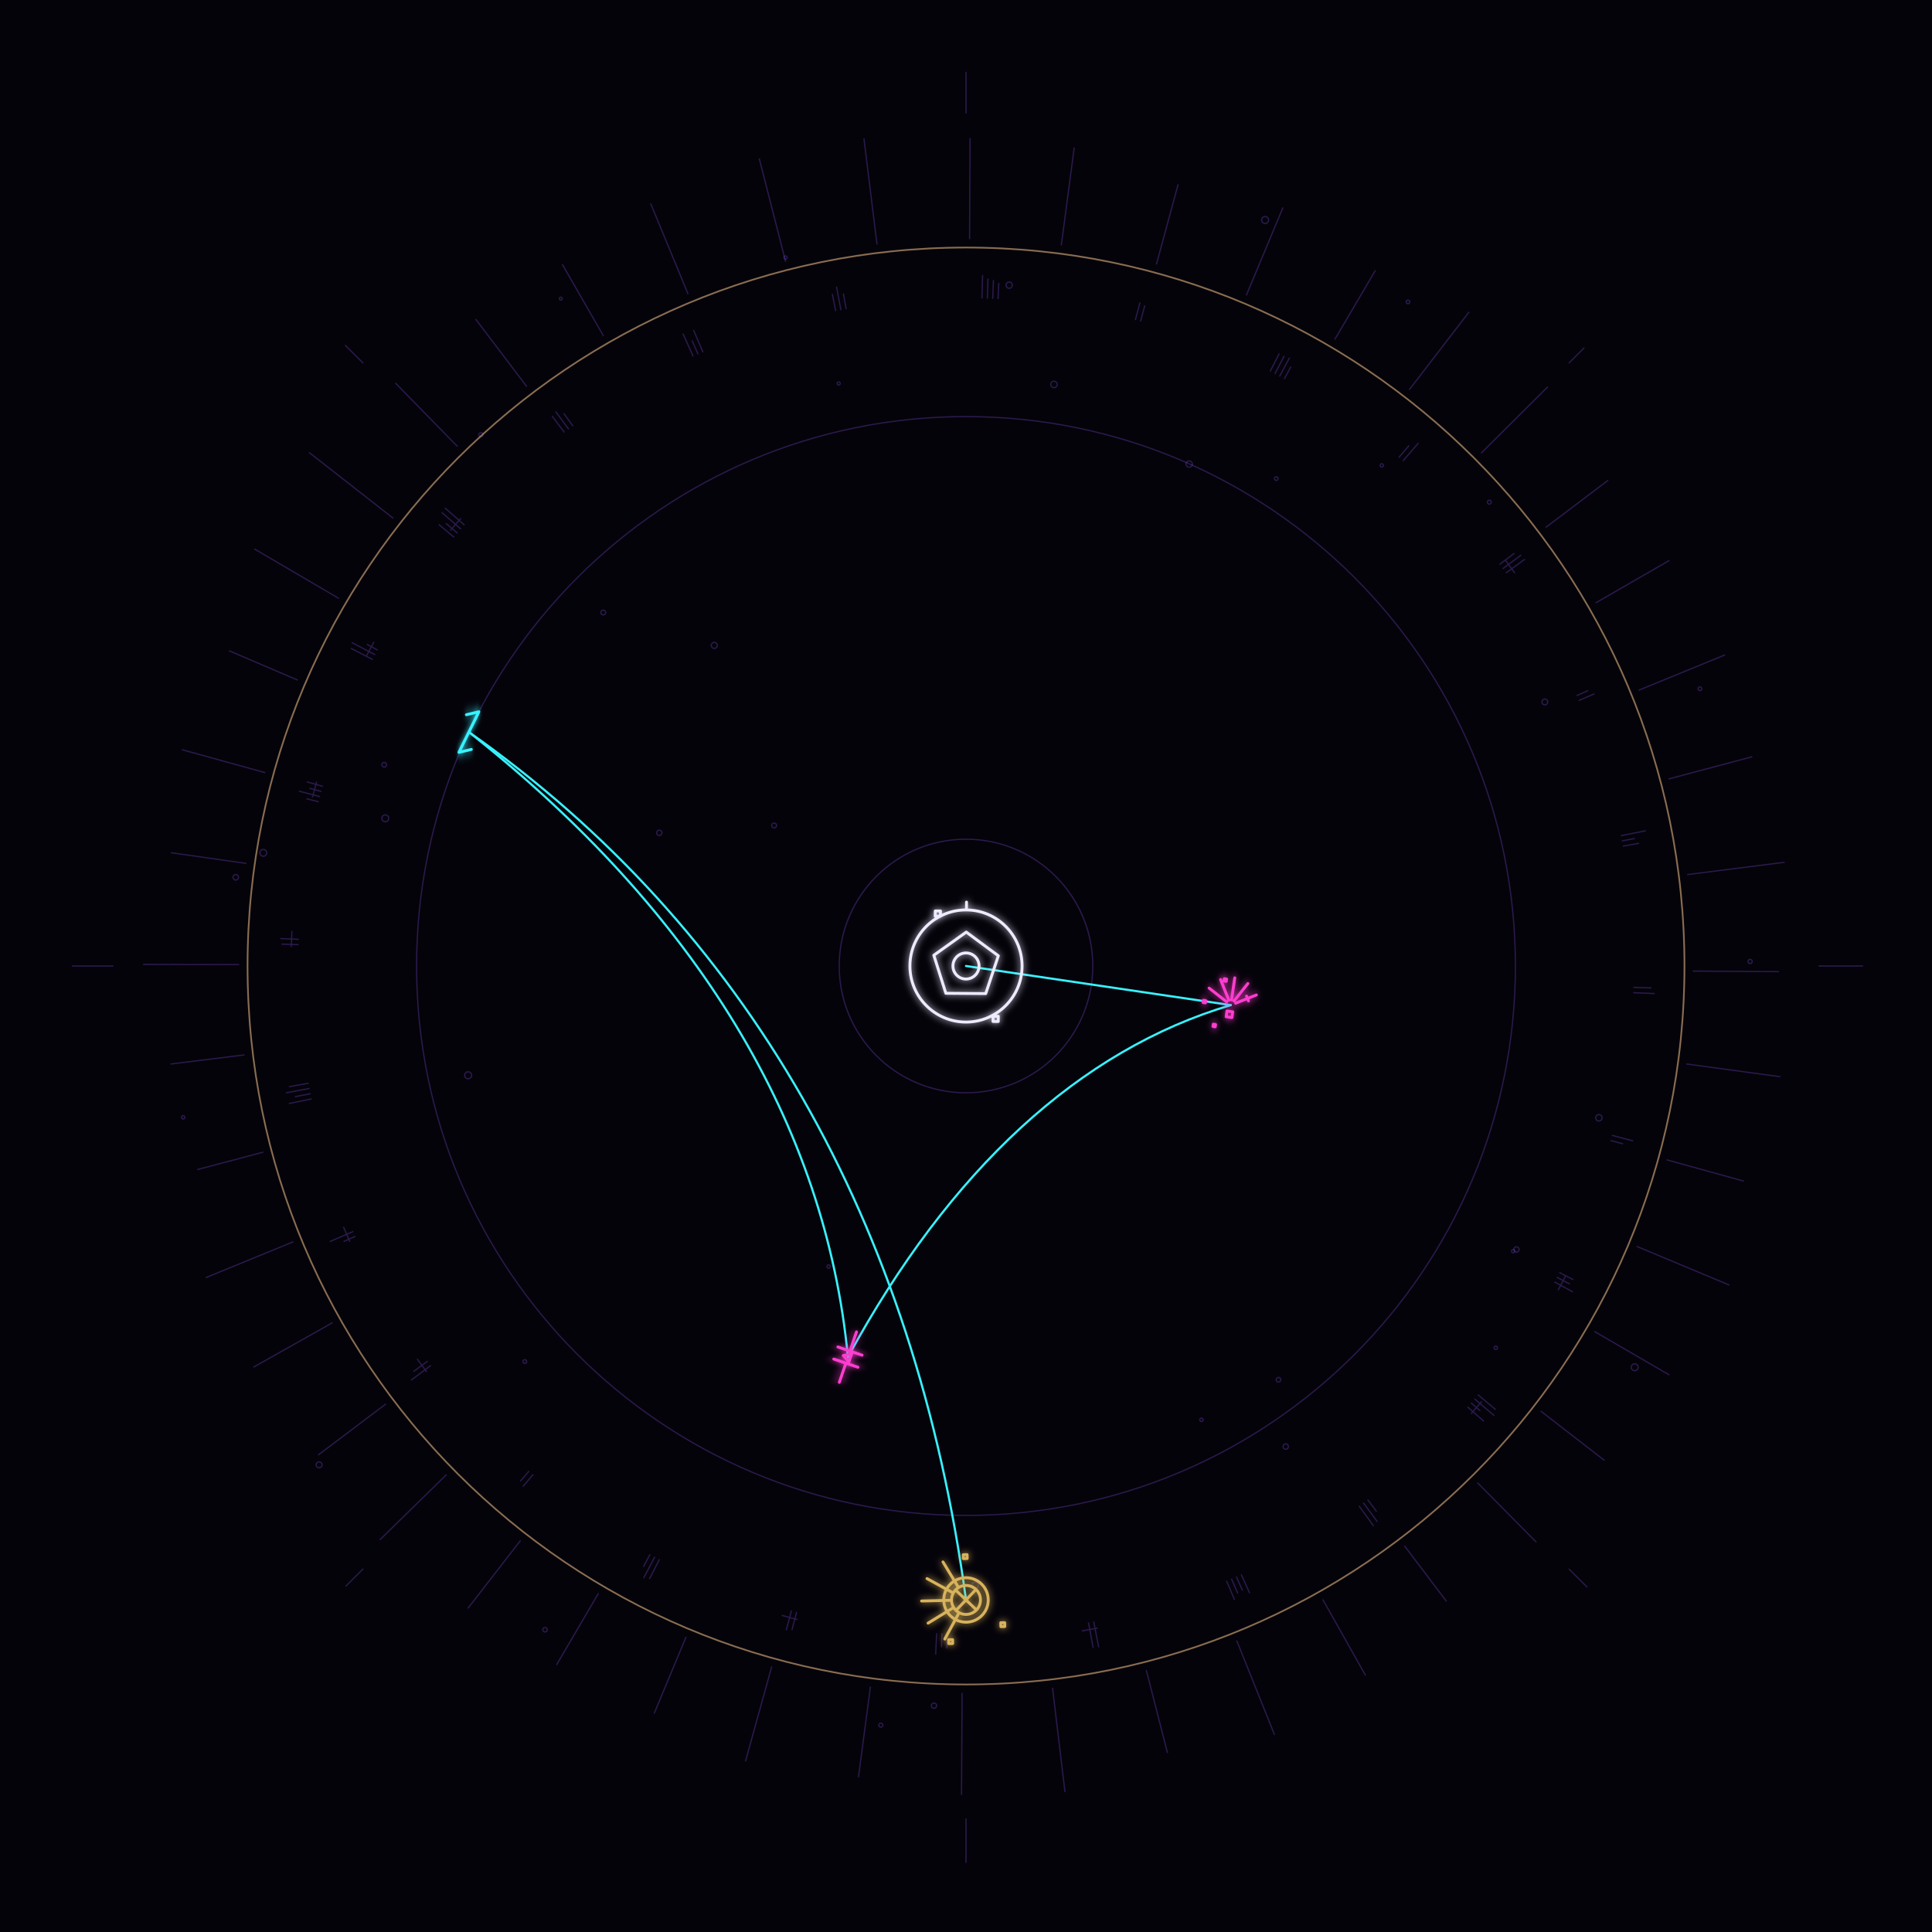
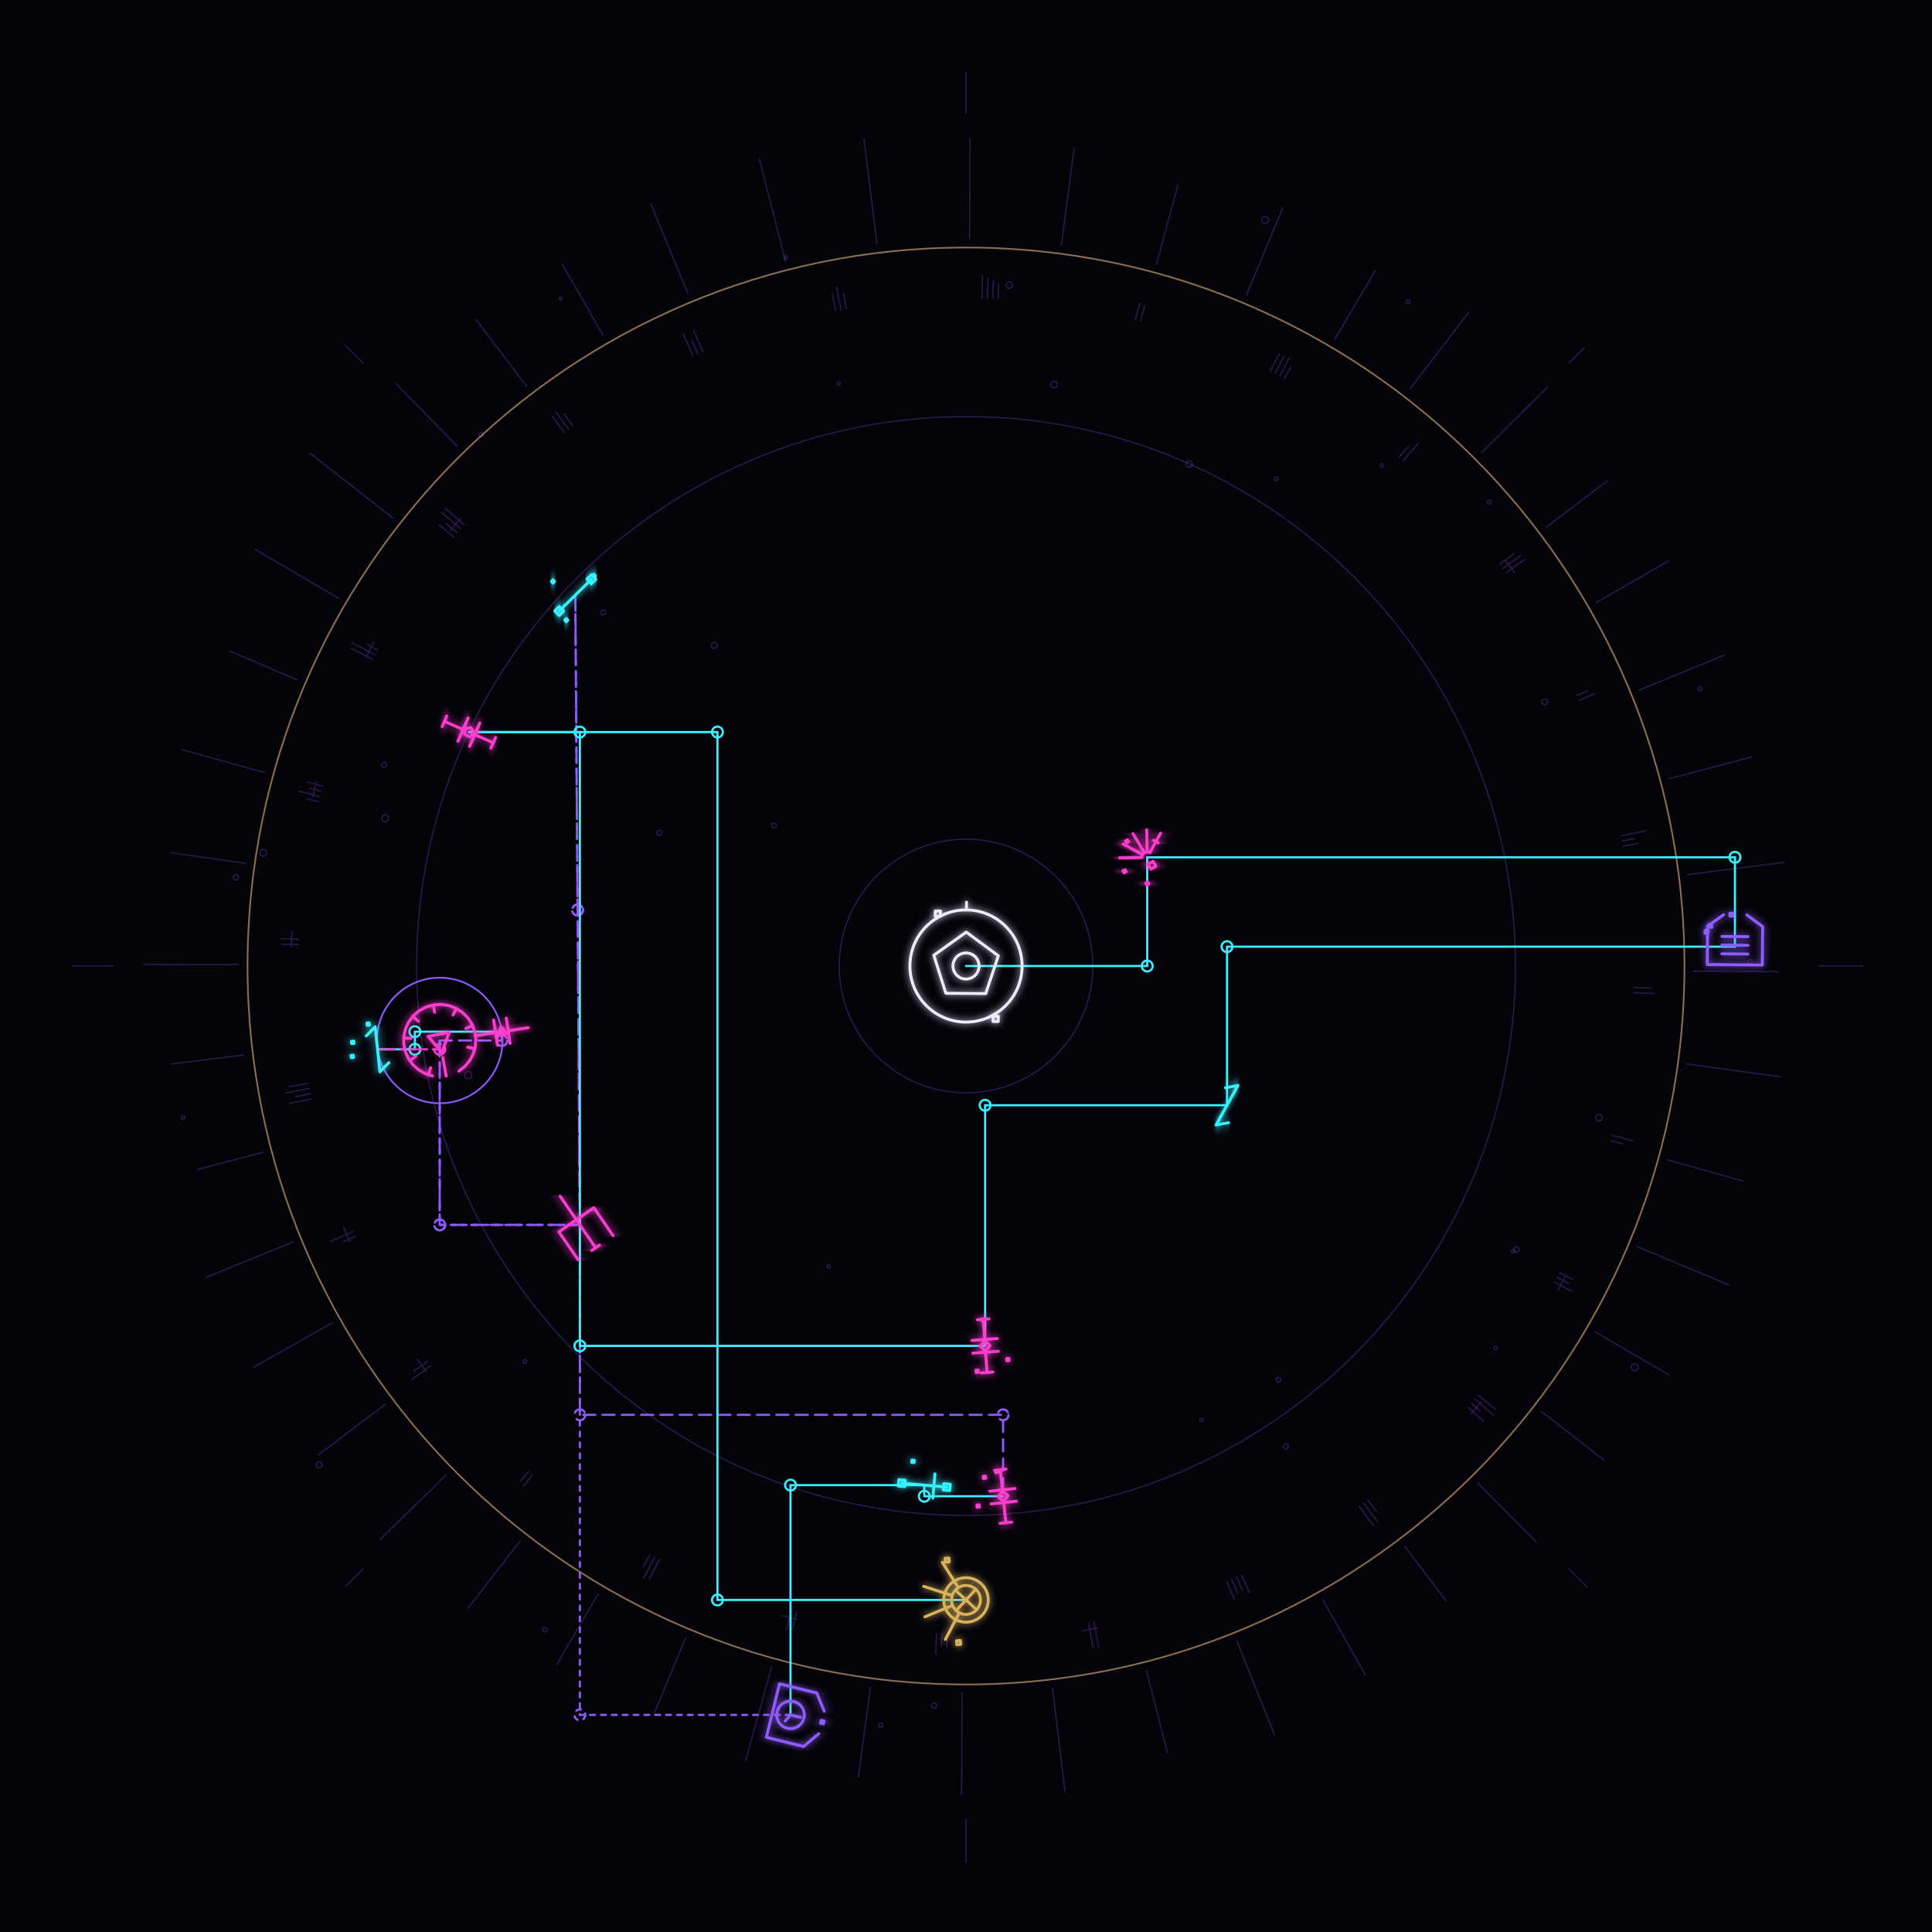
<svg xmlns="http://www.w3.org/2000/svg" viewBox="0 0 1600 1600" role="img">
  <defs>
    <filter id="sigil-glow" x="-30%" y="-30%" width="160%" height="160%">
      <feGaussianBlur stdDeviation="3" result="b" />
      <feMerge>
        <feMergeNode in="b" />
        <feMergeNode in="SourceGraphic" />
      </feMerge>
    </filter>
  </defs>
  <style>.sigil-node{fill:none;stroke-width:2.4;stroke-linecap:round;stroke-linejoin:round}.sigil-edge{fill:none;stroke-width:1.8;stroke-linecap:round}.sigil-region{fill:none;stroke-width:1.4}.sigil-boundary{fill:none;stroke:#D8B35C;stroke-width:1.4;stroke-opacity:0.55}.sigil-ornament{fill:none;stroke:#8E5CFF;stroke-opacity:0.28;stroke-width:1}.sigil-text{fill:#EDEBFF;font-family:ui-monospace,SFMono-Regular,Menlo,Consolas,monospace;font-size:15px;text-anchor:middle;dominant-baseline:middle}</style>
  <rect x="0" y="0" width="1600" height="1600" fill="#05030A" />
  <g class="sigil-layer sigil-layer-guide-geometry">
    <circle cx="800" cy="800" r="105" id="ornament-guide-0" class="sigil-ornament" stroke="#8E5CFF" />
    <circle cx="800" cy="800" r="455" id="ornament-guide-1" class="sigil-ornament" stroke="#8E5CFF" />
    <circle cx="800" cy="800" r="595" id="ornament-guide-2" class="sigil-ornament" stroke="#8E5CFF" />
    <path d="M800 94L800 59.481" id="ornament-cardinal-0" class="sigil-ornament" stroke="#8E5CFF" />
    <path d="M1299.217 300.783L1312.026 287.974" id="ornament-cardinal-1" class="sigil-ornament" stroke="#8E5CFF" />
    <path d="M1506 800L1542.906 800" id="ornament-cardinal-2" class="sigil-ornament" stroke="#8E5CFF" />
    <path d="M1299.217 1299.217L1314.492 1314.492" id="ornament-cardinal-3" class="sigil-ornament" stroke="#8E5CFF" />
    <path d="M800 1506L800 1542.657" id="ornament-cardinal-4" class="sigil-ornament" stroke="#8E5CFF" />
    <path d="M300.783 1299.217L286.287 1313.713" id="ornament-cardinal-5" class="sigil-ornament" stroke="#8E5CFF" />
    <path d="M94 800L59.509 800" id="ornament-cardinal-6" class="sigil-ornament" stroke="#8E5CFF" />
    <path d="M300.783 300.783L285.793 285.793" id="ornament-cardinal-7" class="sigil-ornament" stroke="#8E5CFF" />
  </g>
  <g class="sigil-layer sigil-layer-ornament-back">
    <path d="M1401.985 804.182L1473.239 804.677" id="ornament-filament-0" class="sigil-ornament" stroke="#8E5CFF" />
    <path d="M1396.51 881.119L1474.331 891.702" id="ornament-filament-1" class="sigil-ornament" stroke="#8E5CFF" />
    <path d="M1380.213 960.49L1444.226 978.197" id="ornament-filament-2" class="sigil-ornament" stroke="#8E5CFF" />
    <path d="M1355.426 1032.177L1432.22 1064.278" id="ornament-filament-3" class="sigil-ornament" stroke="#8E5CFF" />
    <path d="M1320.409 1102.62L1382.467 1138.707" id="ornament-filament-4" class="sigil-ornament" stroke="#8E5CFF" />
    <path d="M1275.97 1168.587L1328.844 1209.532" id="ornament-filament-5" class="sigil-ornament" stroke="#8E5CFF" />
    <path d="M1223.492 1227.853L1272.341 1277.205" id="ornament-filament-6" class="sigil-ornament" stroke="#8E5CFF" />
    <path d="M1163.099 1280.17L1197.897 1326.188" id="ornament-filament-7" class="sigil-ornament" stroke="#8E5CFF" />
    <path d="M1095.412 1324.534L1130.88 1387.512" id="ornament-filament-8" class="sigil-ornament" stroke="#8E5CFF" />
    <path d="M1024.21 1358.69L1055.545 1436.772" id="ornament-filament-9" class="sigil-ornament" stroke="#8E5CFF" />
    <path d="M949.32 1383.187L966.871 1451.734" id="ornament-filament-10" class="sigil-ornament" stroke="#8E5CFF" />
    <path d="M871.632 1397.723L881.993 1484.181" id="ornament-filament-11" class="sigil-ornament" stroke="#8E5CFF" />
    <path d="M796.757 1401.991L796.302 1486.438" id="ornament-filament-12" class="sigil-ornament" stroke="#8E5CFF" />
    <path d="M720.875 1396.777L710.923 1471.841" id="ornament-filament-13" class="sigil-ornament" stroke="#8E5CFF" />
    <path d="M639.143 1380.111L617.366 1458.648" id="ornament-filament-14" class="sigil-ornament" stroke="#8E5CFF" />
    <path d="M568.209 1355.587L541.703 1419.121" id="ornament-filament-15" class="sigil-ornament" stroke="#8E5CFF" />
    <path d="M495.686 1319.42L460.884 1378.822" id="ornament-filament-16" class="sigil-ornament" stroke="#8E5CFF" />
    <path d="M431.093 1275.722L387.451 1332" id="ornament-filament-17" class="sigil-ornament" stroke="#8E5CFF" />
    <path d="M369.822 1221.13L314.522 1275.267" id="ornament-filament-18" class="sigil-ornament" stroke="#8E5CFF" />
    <path d="M319.529 1162.701L263.48 1205.011" id="ornament-filament-19" class="sigil-ornament" stroke="#8E5CFF" />
    <path d="M275.432 1095.351L209.896 1132.249" id="ornament-filament-20" class="sigil-ornament" stroke="#8E5CFF" />
    <path d="M242.988 1028.346L170.369 1058.116" id="ornament-filament-21" class="sigil-ornament" stroke="#8E5CFF" />
    <path d="M218.064 954.125L163.356 968.614" id="ornament-filament-22" class="sigil-ornament" stroke="#8E5CFF" />
    <path d="M202.518 873.619L141.279 881.164" id="ornament-filament-23" class="sigil-ornament" stroke="#8E5CFF" />
    <path d="M198.001 798.82L118.514 798.664" id="ornament-filament-24" class="sigil-ornament" stroke="#8E5CFF" />
    <path d="M204.021 715.069L141.562 706.169" id="ornament-filament-25" class="sigil-ornament" stroke="#8E5CFF" />
    <path d="M219.678 639.904L150.631 620.856" id="ornament-filament-26" class="sigil-ornament" stroke="#8E5CFF" />
    <path d="M246.517 563.229L189.68 538.915" id="ornament-filament-27" class="sigil-ornament" stroke="#8E5CFF" />
    <path d="M280.628 495.604L210.645 454.588" id="ornament-filament-28" class="sigil-ornament" stroke="#8E5CFF" />
    <path d="M325.717 429.245L255.932 374.693" id="ornament-filament-29" class="sigil-ornament" stroke="#8E5CFF" />
    <path d="M378.902 369.791L327.429 317.205" id="ornament-filament-30" class="sigil-ornament" stroke="#8E5CFF" />
    <path d="M436.33 320.262L393.914 264.309" id="ornament-filament-31" class="sigil-ornament" stroke="#8E5CFF" />
    <path d="M499.775 278.206L465.599 218.807" id="ornament-filament-32" class="sigil-ornament" stroke="#8E5CFF" />
    <path d="M569.916 243.704L538.794 168.459" id="ornament-filament-33" class="sigil-ornament" stroke="#8E5CFF" />
    <path d="M650.657 216.819L628.741 131.236" id="ornament-filament-34" class="sigil-ornament" stroke="#8E5CFF" />
    <path d="M726.307 202.528L715.461 114.595" id="ornament-filament-35" class="sigil-ornament" stroke="#8E5CFF" />
    <path d="M802.949 198.007L803.359 114.381" id="ornament-filament-36" class="sigil-ornament" stroke="#8E5CFF" />
    <path d="M878.918 203.195L889.632 122.17" id="ornament-filament-37" class="sigil-ornament" stroke="#8E5CFF" />
    <path d="M957.676 219.016L975.709 152.569" id="ornament-filament-38" class="sigil-ornament" stroke="#8E5CFF" />
    <path d="M1032.141 244.559L1062.547 171.805" id="ornament-filament-39" class="sigil-ornament" stroke="#8E5CFF" />
    <path d="M1105.347 281.187L1139.082 223.867" id="ornament-filament-40" class="sigil-ornament" stroke="#8E5CFF" />
    <path d="M1167.04 322.836L1216.658 258.331" id="ornament-filament-41" class="sigil-ornament" stroke="#8E5CFF" />
    <path d="M1226.617 375.263L1281.805 320.318" id="ornament-filament-42" class="sigil-ornament" stroke="#8E5CFF" />
    <path d="M1280.102 436.812L1331.792 397.709" id="ornament-filament-43" class="sigil-ornament" stroke="#8E5CFF" />
    <path d="M1321.507 499.277L1382.496 464.108" id="ornament-filament-44" class="sigil-ornament" stroke="#8E5CFF" />
    <path d="M1357.017 571.667L1428.584 542.33" id="ornament-filament-45" class="sigil-ornament" stroke="#8E5CFF" />
    <path d="M1381.743 645.147L1451.121 626.679" id="ornament-filament-46" class="sigil-ornament" stroke="#8E5CFF" />
    <path d="M1397.224 724.318L1477.937 714.09" id="ornament-filament-47" class="sigil-ornament" stroke="#8E5CFF" />
    <path d="M1352.717 817.693L1367.662 818.171M1352.558 822.114L1370.324 822.825" id="ornament-rune-0" class="sigil-ornament" stroke="#8E5CFF" />
    <path d="M1334.922 940.24L1352.431 944.831M1333.783 944.515L1344.158 947.324" id="ornament-rune-1" class="sigil-ornament" stroke="#8E5CFF" />
    <path d="M1291.323 1053.792L1302.977 1059.812M1289.277 1057.715L1300.048 1063.388M1287.2 1061.621L1302.625 1069.904M1296.654 1056.546L1290.354 1068.391" id="ornament-rune-2" class="sigil-ornament" stroke="#8E5CFF" />
    <path d="M1223.954 1155.066L1238.626 1167.354M1221.1 1158.446L1237.571 1172.466M1218.219 1161.804L1225.89 1168.44M1215.311 1165.138L1228.859 1177.049M1227.115 1160.63L1218.338 1170.776" id="ornament-rune-3" class="sigil-ornament" stroke="#8E5CFF" />
    <path d="M1132.55 1241.836L1140.02 1251.761M1129.005 1244.482L1140.693 1260.273M1125.439 1247.1L1137.527 1263.707" id="ornament-rune-4" class="sigil-ornament" stroke="#8E5CFF" />
    <path d="M1027.912 1303.85L1034.905 1319.31M1023.874 1305.657L1029.004 1317.245M1019.822 1307.432L1025.089 1319.591M1015.755 1309.175L1022.426 1324.917" id="ornament-rune-5" class="sigil-ornament" stroke="#8E5CFF" />
    <path d="M905.742 1342.796L909.913 1364.211M901.396 1343.625L905.328 1364.703M909.083 1348.254L895.895 1350.713" id="ornament-rune-6" class="sigil-ornament" stroke="#8E5CFF" />
    <path d="M784.518 1352.783L784.172 1365.127M780.096 1352.642L779.68 1364.198M775.676 1352.465L774.892 1370.268" id="ornament-rune-7" class="sigil-ornament" stroke="#8E5CFF" />
    <path d="M659.76 1334.922L655.815 1349.969M655.485 1333.783L651.077 1350.063M660.402 1341.289L647.452 1337.783" id="ornament-rune-8" class="sigil-ornament" stroke="#8E5CFF" />
    <path d="M546.208 1291.323L537.791 1307.618M542.285 1289.277L533.003 1306.9M538.379 1287.2L532.811 1297.568" id="ornament-rune-9" class="sigil-ornament" stroke="#8E5CFF" />
    <path d="M441.554 1221.1L432.983 1231.169M438.196 1218.219L430.818 1226.747" id="ornament-rune-10" class="sigil-ornament" stroke="#8E5CFF" />
    <path d="M356.837 1130.78L340.385 1143.061M354.205 1127.225L342.274 1135.983M353.37 1136.159L345.432 1125.344" id="ornament-rune-11" class="sigil-ornament" stroke="#8E5CFF" />
    <path d="M294.343 1023.874L284.52 1028.223M292.568 1019.822L273.132 1028.241M289.766 1028.346L284.433 1016.036" id="ornament-rune-12" class="sigil-ornament" stroke="#8E5CFF" />
    <path d="M258.067 910.081L239.179 913.917M257.204 905.742L244.231 908.269M256.375 901.396L236.727 905.061M255.582 897.044L239.333 899.94" id="ornament-rune-13" class="sigil-ornament" stroke="#8E5CFF" />
    <path d="M247.283 782.307L233.147 781.855M247.442 777.886L232.163 777.274M241.219 784.35L241.756 770.945" id="ornament-rune-14" class="sigil-ornament" stroke="#8E5CFF" />
    <path d="M263.973 664.043L253.761 661.453M265.078 659.76L247.471 655.144M266.217 655.485L256.228 652.78M267.39 651.219L254.107 647.509M258.711 660.402L262.217 647.452" id="ornament-rune-15" class="sigil-ornament" stroke="#8E5CFF" />
    <path d="M308.677 546.208L290.566 536.852M310.723 542.285L291.341 532.076M312.8 538.379L303.907 533.604M303.346 543.454L309.646 531.609" id="ornament-rune-16" class="sigil-ornament" stroke="#8E5CFF" />
    <path d="M376.046 444.934L363.41 434.351M378.9 441.554L369.235 433.327M381.781 438.196L365.788 424.361M384.689 434.862L368.457 420.592M372.885 439.37L381.662 429.224" id="ornament-rune-17" class="sigil-ornament" stroke="#8E5CFF" />
    <path d="M467.45 358.164L457.216 344.567M470.995 355.518L460.107 340.809M474.561 352.9L466.818 342.262" id="ornament-rune-18" class="sigil-ornament" stroke="#8E5CFF" />
    <path d="M574.105 295.242L565.617 276.276M578.15 293.451L573.123 281.972M582.21 291.693L574.312 273.259" id="ornament-rune-19" class="sigil-ornament" stroke="#8E5CFF" />
    <path d="M692.088 257.631L689.259 243.413M696.43 256.785L692.734 237.4M700.779 255.974L698.429 243.087" id="ornament-rune-20" class="sigil-ornament" stroke="#8E5CFF" />
    <path d="M813.271 247.159L813.736 227.767M817.693 247.283L818.224 230.704M822.114 247.442L822.733 231.972M826.534 247.637L827.169 234.418" id="ornament-rune-21" class="sigil-ornament" stroke="#8E5CFF" />
    <path d="M940.24 265.078L944.069 250.474M944.515 266.217L948.116 252.917" id="ornament-rune-22" class="sigil-ornament" stroke="#8E5CFF" />
    <path d="M1051.825 307.666L1059.452 292.754M1055.756 309.696L1063.523 294.805M1059.67 311.758L1067.959 296.172M1063.567 313.851L1069.081 303.681" id="ornament-rune-23" class="sigil-ornament" stroke="#8E5CFF" />
    <path d="M1158.446 378.9L1166.9 368.968M1161.804 381.781L1174.737 366.831" id="ornament-rune-24" class="sigil-ornament" stroke="#8E5CFF" />
    <path d="M1241.836 467.45L1254.188 458.153M1244.482 470.995L1259.819 459.643M1247.1 474.561L1262.814 463.123M1246.63 463.841L1254.568 474.656" id="ornament-rune-25" class="sigil-ornament" stroke="#8E5CFF" />
    <path d="M1305.657 576.126L1315.366 571.828M1307.432 580.178L1320.519 574.509" id="ornament-rune-26" class="sigil-ornament" stroke="#8E5CFF" />
    <path d="M1342.369 692.088L1362.94 687.995M1343.215 696.43L1353.822 694.408M1344.026 700.779L1357.398 698.341" id="ornament-rune-27" class="sigil-ornament" stroke="#8E5CFF" />
    <circle cx="499.557" cy="507.254" r="2.017" id="ornament-dot-87" class="sigil-ornament" stroke="#8E5CFF" />
    <circle cx="1047.714" cy="182.248" r="2.88" id="ornament-dot-88" class="sigil-ornament" stroke="#8E5CFF" />
    <circle cx="1407.799" cy="570.398" r="1.545" id="ornament-dot-89" class="sigil-ornament" stroke="#8E5CFF" />
    <circle cx="218.054" cy="706.291" r="2.83" id="ornament-dot-90" class="sigil-ornament" stroke="#8E5CFF" />
    <circle cx="451.355" cy="1349.661" r="1.862" id="ornament-dot-91" class="sigil-ornament" stroke="#8E5CFF" />
    <circle cx="195.243" cy="726.547" r="2.298" id="ornament-dot-92" class="sigil-ornament" stroke="#8E5CFF" />
    <circle cx="546.012" cy="689.719" r="2.214" id="ornament-dot-93" class="sigil-ornament" stroke="#8E5CFF" />
    <circle cx="807.572" cy="1312.798" r="2.658" id="ornament-dot-94" class="sigil-ornament" stroke="#8E5CFF" />
    <circle cx="1056.979" cy="396.379" r="1.519" id="ornament-dot-95" class="sigil-ornament" stroke="#8E5CFF" />
    <circle cx="1353.792" cy="1132.296" r="2.861" id="ornament-dot-96" class="sigil-ornament" stroke="#8E5CFF" />
    <circle cx="650.553" cy="213.273" r="1.336" id="ornament-dot-97" class="sigil-ornament" stroke="#8E5CFF" />
    <circle cx="1233.375" cy="415.884" r="1.632" id="ornament-dot-98" class="sigil-ornament" stroke="#8E5CFF" />
    <circle cx="694.575" cy="317.581" r="1.272" id="ornament-dot-99" class="sigil-ornament" stroke="#8E5CFF" />
    <circle cx="1238.756" cy="1116.163" r="1.408" id="ornament-dot-100" class="sigil-ornament" stroke="#8E5CFF" />
    <circle cx="398.281" cy="360.069" r="1.795" id="ornament-dot-101" class="sigil-ornament" stroke="#8E5CFF" />
    <circle cx="591.524" cy="534.501" r="2.516" id="ornament-dot-102" class="sigil-ornament" stroke="#8E5CFF" />
    <circle cx="319.066" cy="677.73" r="2.845" id="ornament-dot-103" class="sigil-ornament" stroke="#8E5CFF" />
    <circle cx="1058.77" cy="1142.642" r="1.923" id="ornament-dot-104" class="sigil-ornament" stroke="#8E5CFF" />
    <circle cx="1255.882" cy="1034.767" r="2.208" id="ornament-dot-105" class="sigil-ornament" stroke="#8E5CFF" />
    <circle cx="1253.113" cy="1036.153" r="1.339" id="ornament-dot-106" class="sigil-ornament" stroke="#8E5CFF" />
    <circle cx="729.456" cy="1428.733" r="1.688" id="ornament-dot-107" class="sigil-ornament" stroke="#8E5CFF" />
    <circle cx="1279.39" cy="581.309" r="2.418" id="ornament-dot-108" class="sigil-ornament" stroke="#8E5CFF" />
    <circle cx="434.622" cy="1127.58" r="1.573" id="ornament-dot-109" class="sigil-ornament" stroke="#8E5CFF" />
    <circle cx="151.702" cy="925.361" r="1.375" id="ornament-dot-110" class="sigil-ornament" stroke="#8E5CFF" />
    <circle cx="1166.042" cy="250.016" r="1.509" id="ornament-dot-111" class="sigil-ornament" stroke="#8E5CFF" />
    <circle cx="264.247" cy="1213.105" r="2.471" id="ornament-dot-112" class="sigil-ornament" stroke="#8E5CFF" />
    <circle cx="387.705" cy="890.508" r="2.891" id="ornament-dot-113" class="sigil-ornament" stroke="#8E5CFF" />
    <circle cx="1064.777" cy="1197.982" r="2.237" id="ornament-dot-114" class="sigil-ornament" stroke="#8E5CFF" />
    <circle cx="1449.358" cy="796.239" r="1.754" id="ornament-dot-115" class="sigil-ornament" stroke="#8E5CFF" />
    <circle cx="835.749" cy="236.15" r="2.607" id="ornament-dot-116" class="sigil-ornament" stroke="#8E5CFF" />
    <circle cx="686.209" cy="1048.882" r="1.394" id="ornament-dot-117" class="sigil-ornament" stroke="#8E5CFF" />
    <circle cx="641.056" cy="683.637" r="2.04" id="ornament-dot-118" class="sigil-ornament" stroke="#8E5CFF" />
    <circle cx="773.473" cy="1412.548" r="2.191" id="ornament-dot-119" class="sigil-ornament" stroke="#8E5CFF" />
    <circle cx="318.174" cy="633.335" r="1.969" id="ornament-dot-120" class="sigil-ornament" stroke="#8E5CFF" />
    <circle cx="1144.324" cy="385.436" r="1.375" id="ornament-dot-121" class="sigil-ornament" stroke="#8E5CFF" />
    <circle cx="464.418" cy="247.323" r="1.209" id="ornament-dot-122" class="sigil-ornament" stroke="#8E5CFF" />
    <circle cx="984.835" cy="384.313" r="2.617" id="ornament-dot-123" class="sigil-ornament" stroke="#8E5CFF" />
    <circle cx="994.976" cy="1175.836" r="1.407" id="ornament-dot-124" class="sigil-ornament" stroke="#8E5CFF" />
    <circle cx="872.858" cy="318.388" r="2.683" id="ornament-dot-125" class="sigil-ornament" stroke="#8E5CFF" />
    <circle cx="1324.145" cy="925.71" r="2.666" id="ornament-dot-126" class="sigil-ornament" stroke="#8E5CFF" />
  </g>
  <g class="sigil-layer sigil-layer-semantic-regions">
    <circle cx="800" cy="800" r="595" id="boundary-host" class="sigil-boundary sigil-invocation-boundary" />
+     <circle cx="364.153" cy="861.696" r="52" id="region-s3-ring" class="sigil-region sigil-region-orbit" stroke="#8E5CFF" />
  </g>
  <g class="sigil-layer sigil-layer-semantic-edges">
-     <path d="M800 800C840.525 805.984 915.083 816.994 1019.289 832.382" id="edge-e0_n0.0-_n1.0" class="sigil-edge sigil-edge-flow" stroke="#38F2FF" />
-     <path d="M1019.289 832.382C894.467 869.388 786.66 968.502 702.211 1123.893" id="edge-e1_n1.0-_n2.0" class="sigil-edge sigil-edge-flow" stroke="#38F2FF" />
-     <path d="M702.211 1123.893C683.786 931.32 577.057 755.328 388.304 606.27" id="edge-e2_n2.0-_n3.0" class="sigil-edge sigil-edge-flow" stroke="#38F2FF" />
-     <path d="M388.304 606.27C617.864 768.055 757.841 1012.423 800 1325" id="edge-e3_n3.0-_n4.0" class="sigil-edge sigil-edge-flow" stroke="#38F2FF" />
+     <path d="M800 800L950.067 800L950.067 709.973M954.567 800A4.5 4.5 0 0 1 945.567 800A4.5 4.5 0 0 1 954.567 800Z" id="edge-e0_n0.0-_n1.0" class="sigil-edge sigil-edge-flow" stroke="#38F2FF" />
+     <path d="M950.067 709.973L1436.799 709.973L1436.799 783.992M1441.299 709.973A4.5 4.5 0 0 1 1432.299 709.973A4.5 4.5 0 0 1 1441.299 709.973Z" id="edge-e1_n1.0-_n2.0" class="sigil-edge sigil-edge-flow" stroke="#38F2FF" />
+     <path d="M1436.799 783.992L1016.161 783.992L1016.161 915.322M1020.661 783.992A4.5 4.5 0 0 1 1011.661 783.992A4.5 4.5 0 0 1 1020.661 783.992Z" id="edge-e2_n2.0-_n3.0" class="sigil-edge sigil-edge-flow" stroke="#38F2FF" />
+     <path d="M1016.161 915.322L815.827 915.322L815.827 1114.602M820.327 915.322A4.5 4.5 0 0 1 811.327 915.322A4.5 4.5 0 0 1 820.327 915.322Z" id="edge-e3_n3.0-_n4.0" class="sigil-edge sigil-edge-flow" stroke="#38F2FF" />
+     <path d="M830.711 1239.12L765.456 1239.12L765.456 1229.922M769.956 1239.12A4.5 4.5 0 0 1 760.956 1239.12A4.5 4.5 0 0 1 769.956 1239.12Z" id="edge-e4_n6.0-_n7.0" class="sigil-edge sigil-edge-flow" stroke="#38F2FF" />
+     <path d="M765.456 1229.922L654.669 1229.922L654.669 1420.2M659.169 1229.922A4.5 4.5 0 0 1 650.169 1229.922A4.5 4.5 0 0 1 659.169 1229.922Z" id="edge-e5_n7.0-_n8.0" class="sigil-edge sigil-edge-flow" stroke="#38F2FF" />
+     <path d="M480.221 1014.397L480.221 1171.703L830.711 1171.703L830.711 1239.12M484.721 1171.703A4.5 4.5 0 0 1 475.721 1171.703A4.5 4.5 0 0 1 484.721 1171.703ZM835.211 1171.703A4.5 4.5 0 0 1 826.211 1171.703A4.5 4.5 0 0 1 835.211 1171.703Z" id="edge-e6_n5.1-_n6.0" class="sigil-edge sigil-edge-enter" stroke="#8E5CFF" stroke-dasharray="10 6" />
+     <path d="M654.669 1420.2L480.221 1420.2L480.221 1014.397M484.721 1420.2A4.5 4.5 0 0 1 475.721 1420.2A4.5 4.5 0 0 1 484.721 1420.2Z" id="edge-e7_n8.0-_n5.1" class="sigil-edge sigil-edge-join" stroke="#8E5CFF" stroke-dasharray="4 5" />
+     <path d="M415.639 854.408L343.558 854.408L343.558 868.984L312.666 868.984M348.058 854.408A4.5 4.5 0 0 1 339.058 854.408A4.5 4.5 0 0 1 348.058 854.408ZM348.058 868.984A4.5 4.5 0 0 1 339.058 868.984A4.5 4.5 0 0 1 348.058 868.984Z" id="edge-e8_n10.0-_n11.0" class="sigil-edge sigil-edge-flow" stroke="#38F2FF" />
+     <path d="M364.153 861.696L415.639 861.696L415.639 854.408M420.139 861.696A4.5 4.5 0 0 1 411.139 861.696A4.5 4.5 0 0 1 420.139 861.696Z" id="edge-e9_n9.1-_n10.0" class="sigil-edge sigil-edge-enter" stroke="#8E5CFF" stroke-dasharray="10 6" />
+     <path d="M312.666 868.984L364.153 868.984L364.153 861.696M368.653 868.984A4.5 4.5 0 0 1 359.653 868.984A4.5 4.5 0 0 1 368.653 868.984Z" id="edge-e10_n11.0-_n9.1" class="sigil-edge sigil-edge-feedback" stroke="#FF3CCF" stroke-dasharray="14 5 3 5" />
+     <path d="M480.221 1014.397L364.153 1014.397L364.153 861.696M368.653 1014.397A4.5 4.5 0 0 1 359.653 1014.397A4.5 4.5 0 0 1 368.653 1014.397Z" id="edge-e11_n5.2-_n9.0" class="sigil-edge sigil-edge-enter" stroke="#8E5CFF" stroke-dasharray="10 6" />
+     <path d="M364.153 861.696L364.153 1014.397L480.221 1014.397M368.653 1014.397A4.5 4.5 0 0 1 359.653 1014.397A4.5 4.5 0 0 1 368.653 1014.397Z" id="edge-e12_n9.0-_n5.1" class="sigil-edge sigil-edge-join" stroke="#8E5CFF" stroke-dasharray="4 5" />
+     <path d="M480.221 1014.397L476.449 492.862M482.835 753.63A4.5 4.5 0 0 1 473.835 753.63A4.5 4.5 0 0 1 482.835 753.63Z" id="edge-e13_n5.3-_n12.0" class="sigil-edge sigil-edge-enter" stroke="#8E5CFF" stroke-dasharray="10 6" />
+     <path d="M476.449 492.862L480.221 1014.397M482.835 753.63A4.5 4.5 0 0 1 473.835 753.63A4.5 4.5 0 0 1 482.835 753.63Z" id="edge-e14_n12.0-_n5.1" class="sigil-edge sigil-edge-join" stroke="#8E5CFF" stroke-dasharray="4 5" />
+     <path d="M815.827 1114.602L480.221 1114.602L480.221 1014.397M484.721 1114.602A4.5 4.5 0 0 1 475.721 1114.602A4.5 4.5 0 0 1 484.721 1114.602Z" id="edge-e15_n4.0-_n5.0" class="sigil-edge sigil-edge-flow" stroke="#38F2FF" />
+     <path d="M480.221 1014.397L480.221 606.27L388.304 606.27M484.721 606.27A4.5 4.5 0 0 1 475.721 606.27A4.5 4.5 0 0 1 484.721 606.27Z" id="edge-e16_n5.0-_n13.0" class="sigil-edge sigil-edge-flow" stroke="#38F2FF" />
+     <path d="M388.304 606.27L594.152 606.27L594.152 1325L800 1325M598.652 606.27A4.5 4.5 0 0 1 589.652 606.27A4.5 4.5 0 0 1 598.652 606.27ZM598.652 1325A4.5 4.5 0 0 1 589.652 1325A4.5 4.5 0 0 1 598.652 1325Z" id="edge-e17_n13.0-_n14.0" class="sigil-edge sigil-edge-flow" stroke="#38F2FF" />
  </g>
  <g class="sigil-layer sigil-layer-semantic-nodes">
    <path d="M846.44 800C846.44 825.648 825.648 846.44 800 846.44C774.352 846.44 753.56 825.648 753.56 800C753.56 774.352 774.352 753.56 800 753.56C825.648 753.56 846.44 774.352 846.44 800M800 771.92L826.706 791.323L816.505 822.717L783.495 822.717L773.294 791.323ZM810.8 800C810.8 805.965 805.965 810.8 800 810.8C794.035 810.8 789.2 805.965 789.2 800C789.2 794.035 794.035 789.2 800 789.2C805.965 789.2 810.8 794.035 810.8 800M800 753.56L800 747.08M774.184 754.636L778.504 754.636L778.504 758.956L774.184 758.956ZM822.743 841.416L827.063 841.416L827.063 845.736L822.743 845.736Z" id="node-n0" class="sigil-node sigil-node-source" stroke="#EDEBFF" filter="url(#sigil-glow)" transform="rotate(0.464 800 800)" />
-     <path d="M1015.541 830.232L999.511 821.037M1017.123 828.644L1007.861 812.652M1019.289 828.062L1019.289 809.582M1021.454 828.644L1030.716 812.652M1023.036 830.232L1039.066 821.037M1031.121 823.104L1033.271 826.852M1016.889 837.662L1021.689 837.662L1021.689 842.462L1016.889 842.462ZM1010.827 811.533L1012.747 811.533L1012.747 813.453L1010.827 813.453ZM996.296 831.657L998.216 831.657L998.216 833.577L996.296 833.577ZM1007.21 850.106L1009.13 850.106L1009.13 852.026L1007.21 852.026Z" id="node-n1" class="sigil-node sigil-node-scatter" stroke="#FF3CCF" filter="url(#sigil-glow)" transform="rotate(8.272 1019.289 832.382)" />
-     <path d="M680.131 1123.893L696.931 1123.893M707.491 1123.893L724.291 1123.893M696.931 1113.333L696.931 1134.453M707.491 1113.333L707.491 1134.453M702.211 1127.973L698.678 1121.853L705.744 1121.853Z" id="node-n2" class="sigil-node sigil-node-ward" stroke="#FF3CCF" filter="url(#sigil-glow)" transform="rotate(108.771 702.211 1123.893)" />
-     <path d="M388.304 587.55L388.304 624.99M380.144 594.27L388.304 587.55M396.464 618.27L388.304 624.99" id="node-n3" class="sigil-node sigil-node-stage" stroke="#38F2FF" filter="url(#sigil-glow)" transform="rotate(-153.829 388.304 606.27)" />
-     <path d="M831.921 1343.311L810.409 1330.971M818.445 1356.844L806.015 1335.384M800 1361.8L800 1337M781.555 1356.844L793.985 1335.384M768.079 1343.311L789.591 1330.971M812 1325C812 1331.627 806.627 1337 800 1337C793.373 1337 788 1331.627 788 1325C788 1318.373 793.373 1313 800 1313C806.627 1313 812 1318.373 812 1325M791.6 1316.6L808.4 1333.4M808.4 1316.6L791.6 1333.4M818.4 1325C818.4 1335.162 810.162 1343.4 800 1343.4C789.838 1343.4 781.6 1335.162 781.6 1325C781.6 1314.838 789.838 1306.6 800 1306.6C810.162 1306.6 818.4 1314.838 818.4 1325M819.583 1293.438L822.783 1293.438L822.783 1296.638L819.583 1296.638ZM832.618 1336.892L835.818 1336.892L835.818 1340.092L832.618 1340.092ZM762.516 1323.21L765.716 1323.21L765.716 1326.41L762.516 1326.41Z" id="node-n4" class="sigil-node sigil-node-collect" stroke="#D8B35C" filter="url(#sigil-glow)" transform="rotate(88.629 800 1325)" />
+     <path d="M946.32 707.824L930.29 698.628M947.902 706.235L938.64 690.244M950.067 705.653L950.067 687.173M952.232 706.235L961.495 690.244M953.814 707.824L969.844 698.628M961.9 700.696L964.049 704.443M947.667 715.253L952.467 715.253L952.467 720.053L947.667 720.053ZM941.605 689.124L943.525 689.124L943.525 691.044L941.605 691.044ZM927.075 709.248L928.995 709.248L928.995 711.168L927.075 711.168ZM937.989 727.698L939.909 727.698L939.909 729.618L937.989 729.618Z" id="node-n1" class="sigil-node sigil-node-scatter" stroke="#FF3CCF" filter="url(#sigil-glow)" transform="rotate(-31.088 950.067 709.973)" />
+     <path d="M1413.999 798.992L1413.999 767.192L1427.199 757.592M1459.599 798.992L1459.599 767.192L1446.399 757.592M1413.999 798.992L1459.599 798.992M1425.999 775.592L1447.599 775.592M1425.999 782.792L1447.599 782.792M1425.999 789.992L1447.599 789.992M1432.364 756.31L1434.764 756.31L1434.764 758.71L1432.364 758.71ZM1411.952 770.765L1414.352 770.765L1414.352 773.165L1411.952 773.165ZM1415.053 765.676L1417.453 765.676L1417.453 768.076L1415.053 768.076Z" id="node-n2" class="sigil-node sigil-node-effect" stroke="#8E5CFF" filter="url(#sigil-glow)" transform="rotate(0.531 1436.799 783.992)" />
+     <path d="M1016.161 896.602L1016.161 934.042M1008.001 903.322L1016.161 896.602M1024.321 927.322L1016.161 934.042" id="node-n3" class="sigil-node sigil-node-stage" stroke="#38F2FF" filter="url(#sigil-glow)" transform="rotate(29.051 1016.161 915.322)" />
+     <path d="M793.747 1114.602L810.547 1114.602M821.107 1114.602L837.907 1114.602M810.547 1104.042L810.547 1125.162M821.107 1104.042L821.107 1125.162M815.827 1118.682L811.747 1114.602L815.827 1110.522L819.907 1114.602ZM793.747 1109.802L793.747 1119.402M837.907 1109.802L837.907 1119.402M827.576 1095.665L829.496 1095.665L829.496 1097.585L827.576 1097.585ZM835.398 1121.737L837.318 1121.737L837.318 1123.657L835.398 1123.657ZM793.336 1113.528L795.256 1113.528L795.256 1115.448L793.336 1115.448Z" id="node-n4" class="sigil-node sigil-node-ward" stroke="#FF3CCF" filter="url(#sigil-glow)" transform="rotate(85.749 815.827 1114.602)" />
+     <path d="M480.221 1043.197L480.221 1019.517M462.621 1019.517L462.621 991.357M480.221 1019.517L462.621 1019.517M480.221 1019.517L480.221 991.357M476.381 991.357L484.061 991.357M497.821 1019.517L497.821 991.357M480.221 1019.517L497.821 1019.517" id="node-n5" class="sigil-node sigil-node-fork" stroke="#FF3CCF" filter="url(#sigil-glow)" transform="rotate(145.411 480.221 1014.397)" />
+     <path d="M808.631 1239.12L825.431 1239.12M835.991 1239.12L852.791 1239.12M825.431 1228.56L825.431 1249.68M835.991 1228.56L835.991 1249.68M830.711 1243.2L826.631 1239.12L830.711 1235.04L834.791 1239.12ZM808.631 1234.32L808.631 1243.92M852.791 1234.32L852.791 1243.92M812.56 1251.854L814.48 1251.854L814.48 1253.774L812.56 1253.774ZM808.789 1241.237L810.709 1241.237L810.709 1243.157L808.789 1243.157ZM835.648 1259.594L837.568 1259.594L837.568 1261.514L835.648 1261.514Z" id="node-n6" class="sigil-node sigil-node-ward" stroke="#FF3CCF" filter="url(#sigil-glow)" transform="rotate(83.986 830.711 1239.12)" />
+     <path d="M765.456 1211.202L765.456 1248.642M762.816 1208.562L768.096 1208.562L768.096 1213.842L762.816 1213.842ZM762.816 1246.002L768.096 1246.002L768.096 1251.282L762.816 1251.282ZM755.376 1221.945L775.536 1221.945M745.681 1240.028L747.601 1240.028L747.601 1241.948L745.681 1241.948Z" id="node-n7" class="sigil-node sigil-node-stage" stroke="#38F2FF" filter="url(#sigil-glow)" transform="rotate(95.057 765.456 1229.922)" />
+     <path d="M631.869 1435.2L631.869 1403.4L645.069 1393.8M677.469 1435.2L677.469 1403.4L664.269 1393.8M631.869 1435.2L677.469 1435.2M666.069 1420.2C666.069 1426.496 660.965 1431.6 654.669 1431.6C648.373 1431.6 643.269 1426.496 643.269 1420.2C643.269 1413.904 648.373 1408.8 654.669 1408.8C660.965 1408.8 666.069 1413.904 666.069 1420.2M654.669 1420.2L654.669 1411.8M654.669 1420.2L660.669 1423.2M652.933 1392.02L655.333 1392.02L655.333 1394.42L652.933 1394.42Z" id="node-n8" class="sigil-node sigil-node-effect" stroke="#8E5CFF" filter="url(#sigil-glow)" transform="rotate(103.843 654.669 1420.2)" />
+     <path d="M375.251 833.91L380.859 836.875L385.717 840.955L389.605 845.968L392.349 851.688L393.825 857.857L393.968 864.2L392.77 870.43L390.285 876.267L386.625 881.449L381.956 885.743L376.486 888.956L370.461 890.943L364.153 891.616L357.844 890.943L351.82 888.956L346.35 885.743L341.68 881.449L338.02 876.267L335.536 870.43L334.338 864.2L334.48 857.857L335.956 851.688L338.7 845.968L342.588 840.955L347.446 836.875L353.055 833.91M378.497 835.439L375.563 840.809M391.588 849.758L385.976 852.2M393.143 869.098L387.213 867.584M382.507 885.325L378.752 880.492M364.153 891.616L364.153 885.496M345.799 885.325L349.553 880.492M335.163 869.098L341.093 867.584M336.717 849.758L342.329 852.2M364.153 851.496L372.986 866.796L355.319 866.796ZM364.153 831.776L364.153 847.416" id="node-n9" class="sigil-node sigil-node-orbit" stroke="#FF3CCF" filter="url(#sigil-glow)" transform="rotate(169.715 364.153 861.696)" />
+     <path d="M393.559 854.408L410.359 854.408M420.919 854.408L437.719 854.408M410.359 843.848L410.359 864.968M420.919 843.848L420.919 864.968M415.639 858.488L412.106 852.368L419.173 852.368Z" id="node-n10" class="sigil-node sigil-node-ward" stroke="#FF3CCF" filter="url(#sigil-glow)" transform="rotate(171.424 415.639 854.408)" />
+     <path d="M312.666 850.264L312.666 887.704M304.506 856.984L312.666 850.264M320.826 880.984L312.666 887.704M333.133 864.348L335.053 864.348L335.053 866.268L333.133 866.268ZM331.527 875.893L333.447 875.893L333.447 877.813L331.527 877.813ZM317.211 889.599L319.131 889.599L319.131 891.519L317.211 891.519Z" id="node-n11" class="sigil-node sigil-node-stage" stroke="#38F2FF" filter="url(#sigil-glow)" transform="rotate(173.95 312.666 868.984)" />
+     <path d="M476.449 474.142L476.449 511.582M473.809 471.502L479.089 471.502L479.089 476.782L473.809 476.782ZM473.809 508.942L479.089 508.942L479.089 514.222L473.809 514.222ZM466.005 472.019L467.925 472.019L467.925 473.939L466.005 473.939ZM496.518 486.676L498.438 486.676L498.438 488.596L496.518 488.596ZM476.101 513.995L478.021 513.995L478.021 515.915L476.101 515.915Z" id="node-n12" class="sigil-node sigil-node-stage" stroke="#38F2FF" filter="url(#sigil-glow)" transform="rotate(-134.596 476.449 492.862)" />
+     <path d="M366.224 606.27L383.024 606.27M393.584 606.27L410.384 606.27M383.024 595.71L383.024 616.83M393.584 595.71L393.584 616.83M388.304 610.35L384.423 607.531L385.906 602.97L390.702 602.97L392.184 607.531ZM366.224 601.47L366.224 611.07M410.384 601.47L410.384 611.07" id="node-n13" class="sigil-node sigil-node-ward" stroke="#FF3CCF" filter="url(#sigil-glow)" transform="rotate(-156.305 388.304 606.27)" />
+     <path d="M831.921 1343.311L810.409 1330.971M812.619 1359.569L804.115 1336.272M787.381 1359.569L795.885 1336.272M768.079 1343.311L789.591 1330.971M812 1325C812 1331.627 806.627 1337 800 1337C793.373 1337 788 1331.627 788 1325C788 1318.373 793.373 1313 800 1313C806.627 1313 812 1318.373 812 1325M791.6 1316.6L808.4 1333.4M808.4 1316.6L791.6 1333.4M818.4 1325C818.4 1335.162 810.162 1343.4 800 1343.4C789.838 1343.4 781.6 1335.162 781.6 1325C781.6 1314.838 789.838 1306.6 800 1306.6C810.162 1306.6 818.4 1314.838 818.4 1325M833.425 1330.951L836.625 1330.951L836.625 1334.151L833.425 1334.151ZM764.812 1337.718L768.012 1337.718L768.012 1340.918L764.812 1340.918Z" id="node-n14" class="sigil-node sigil-node-collect" stroke="#D8B35C" filter="url(#sigil-glow)" transform="rotate(87.72 800 1325)" />
  </g>
</svg>
